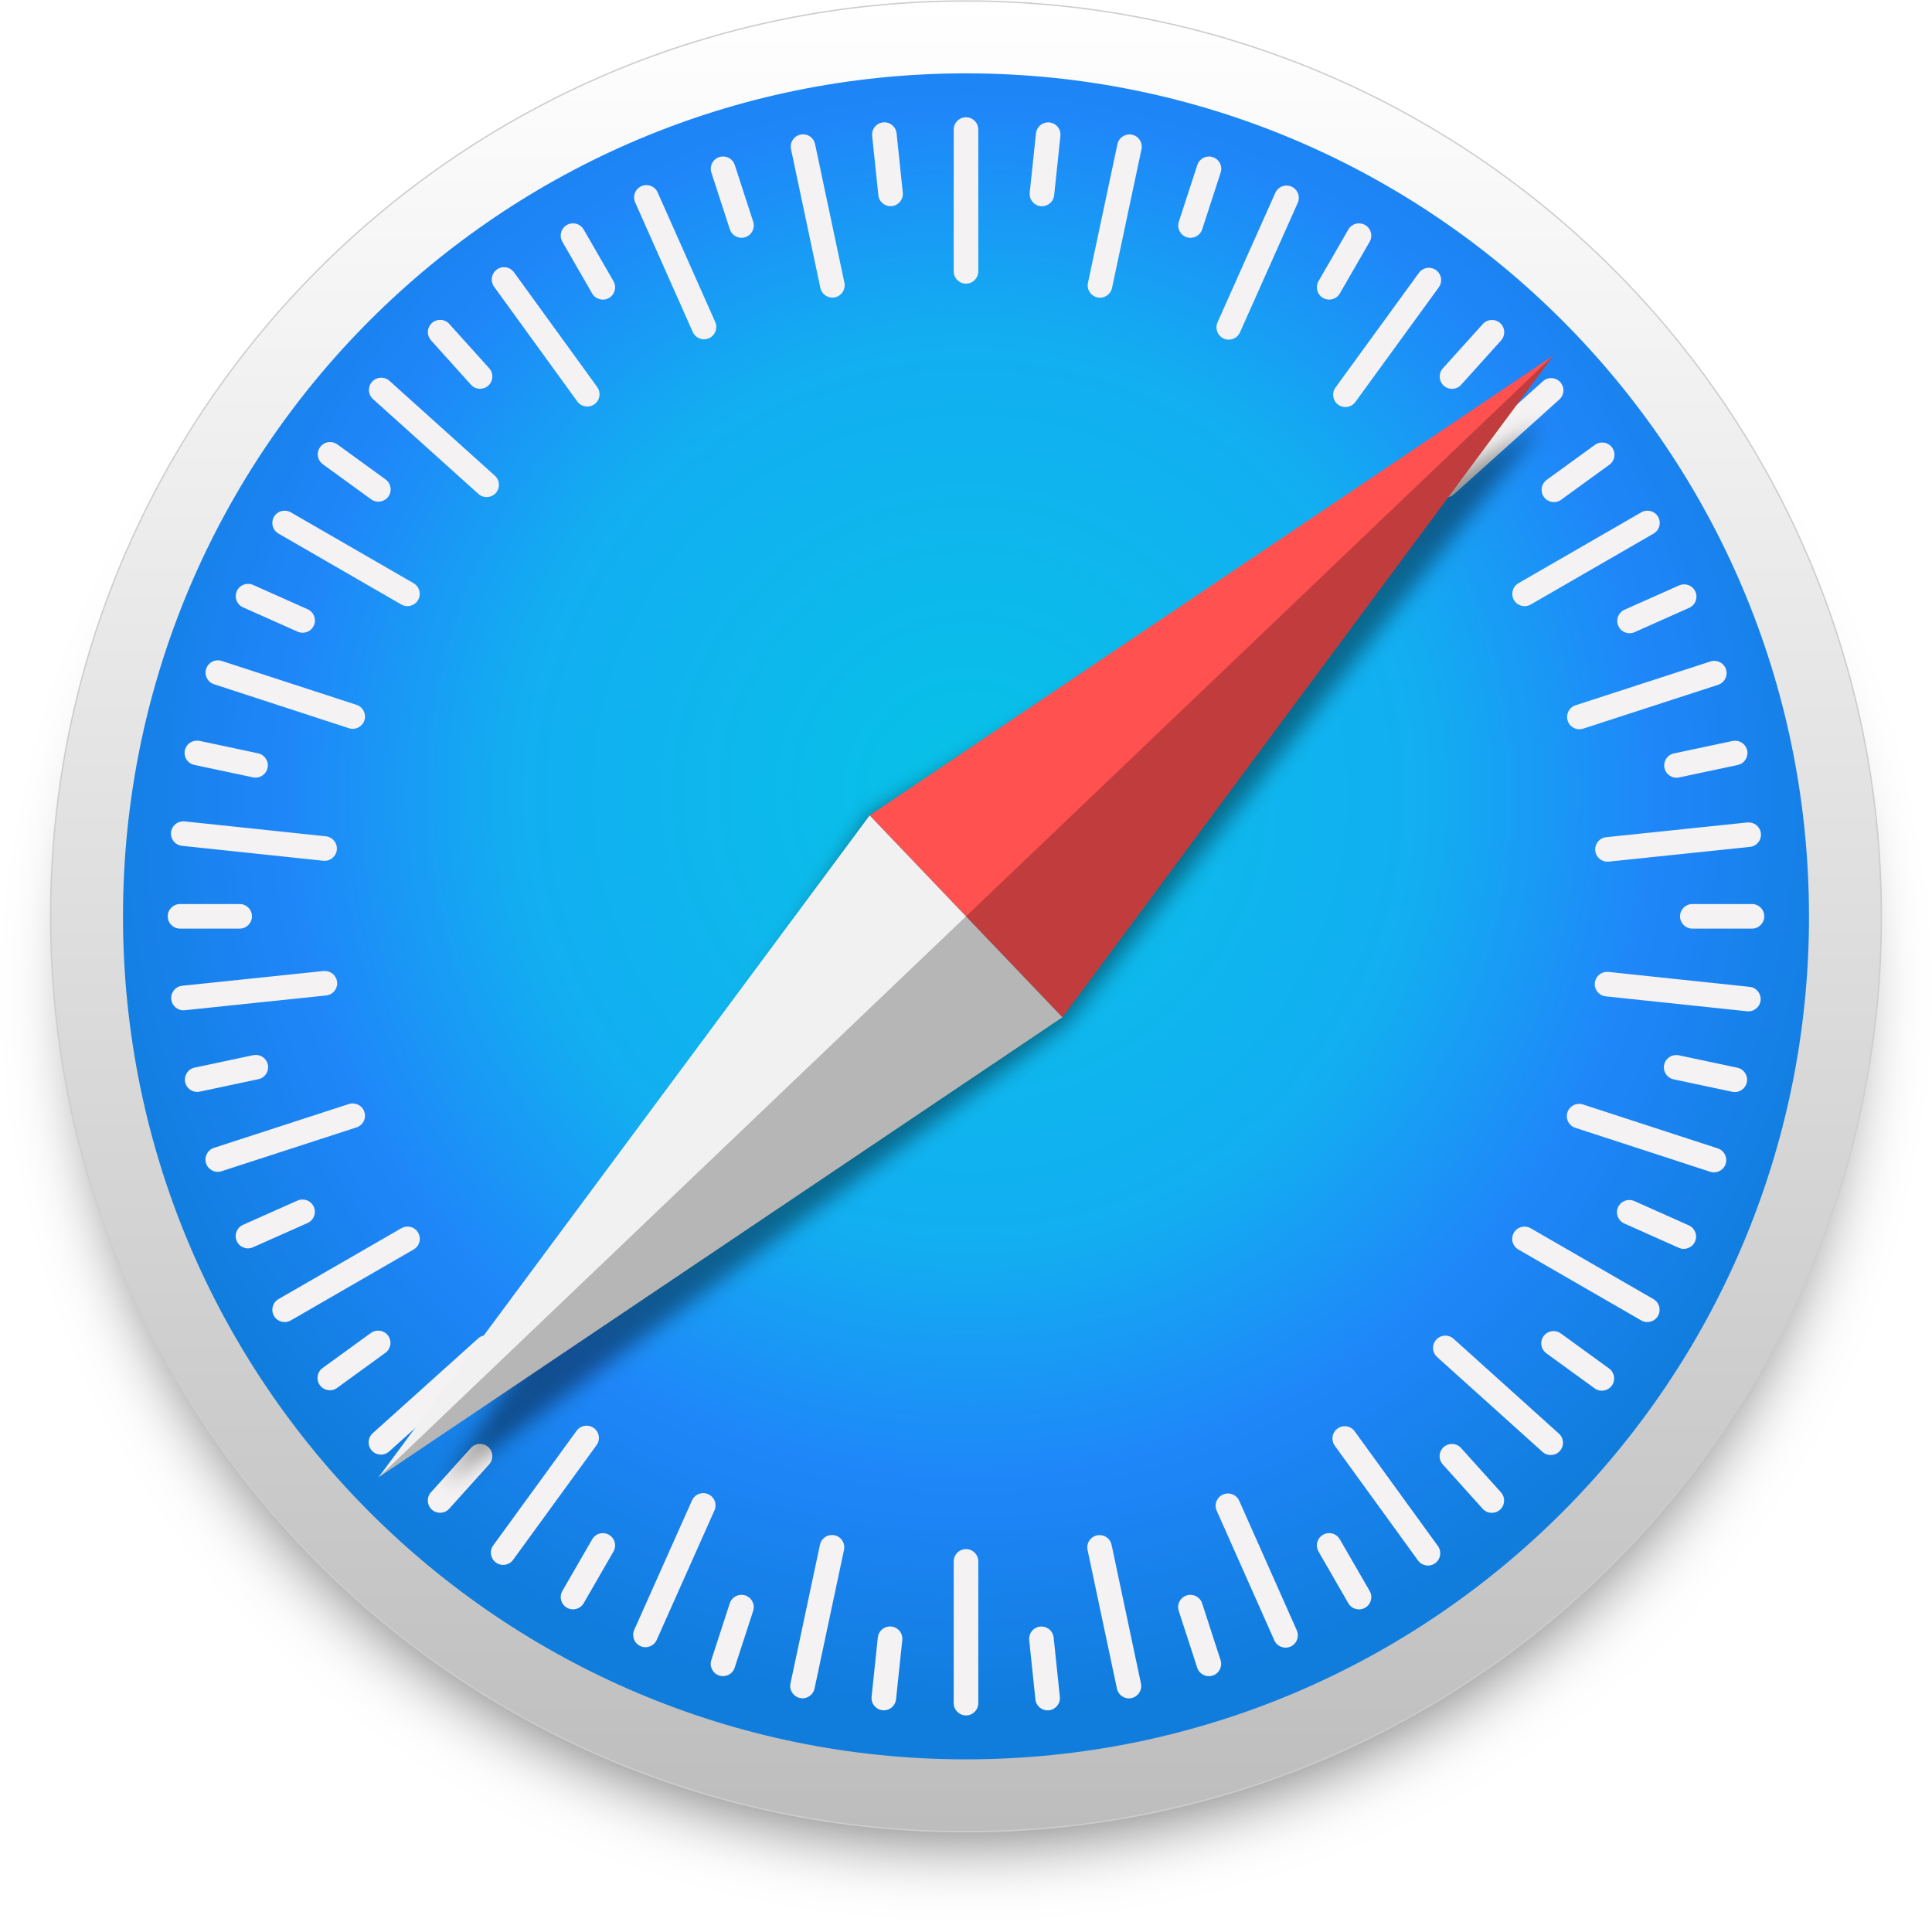
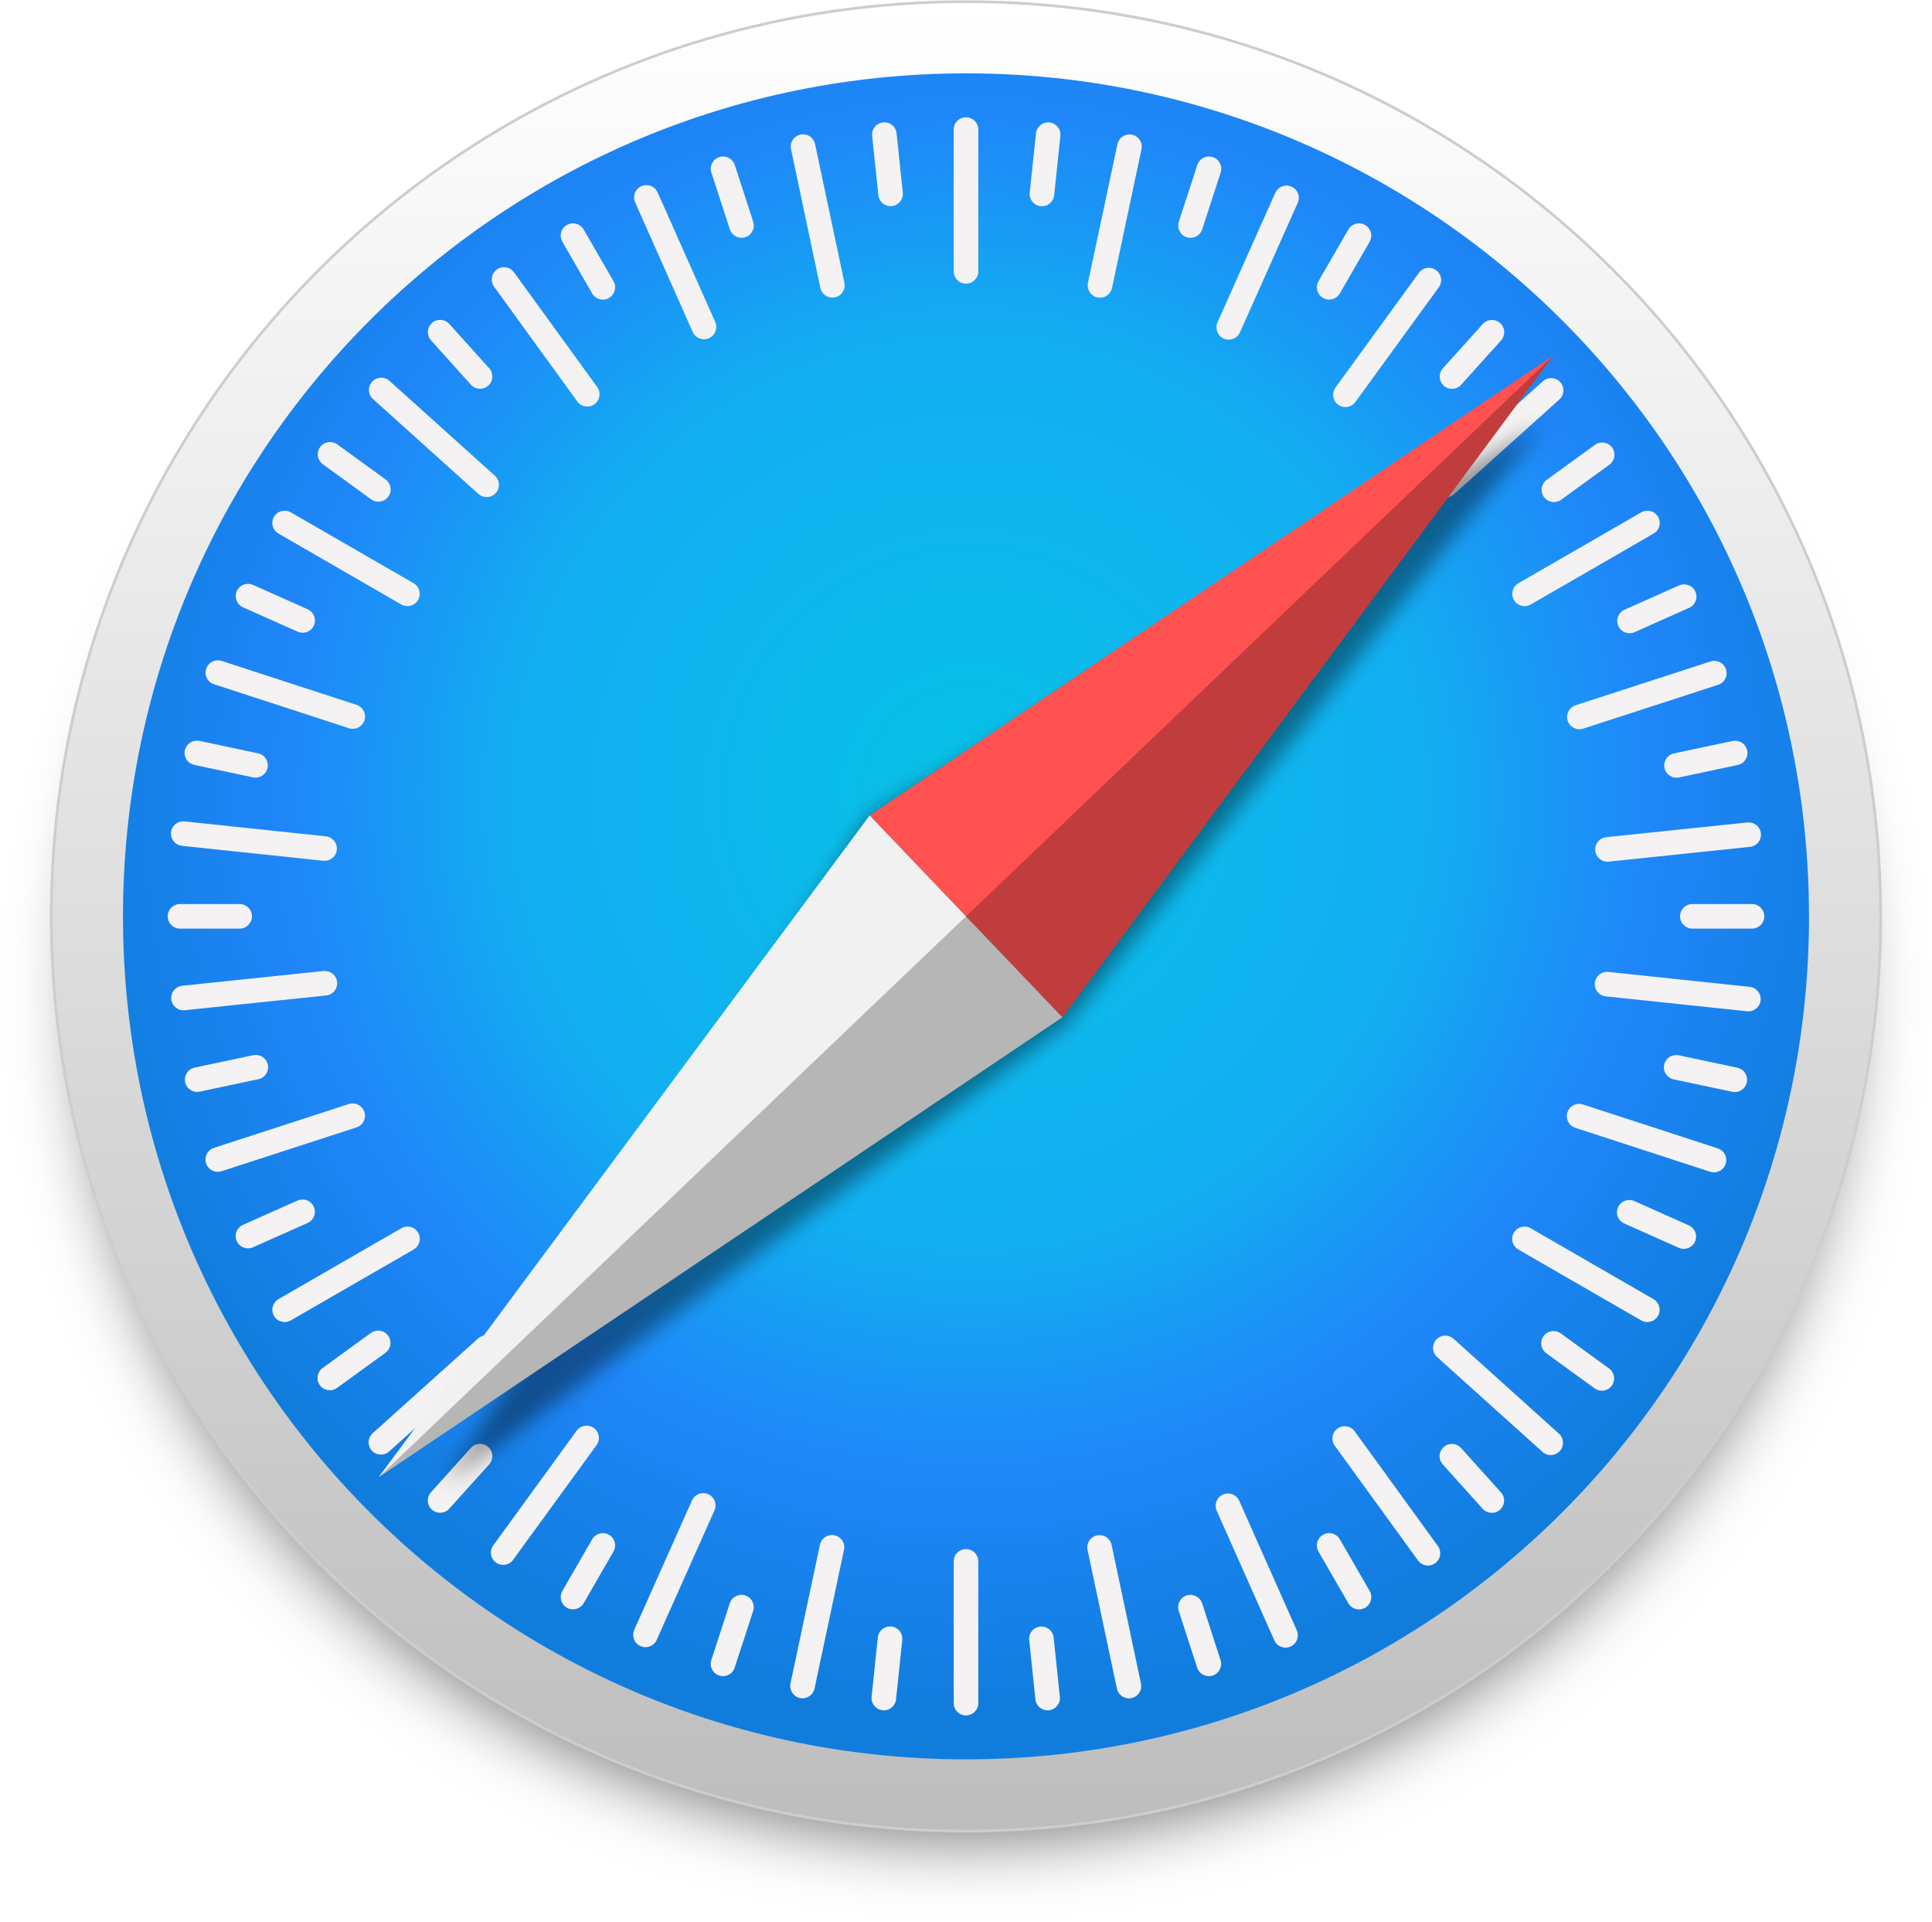
<svg xmlns="http://www.w3.org/2000/svg" xmlns:xlink="http://www.w3.org/1999/xlink" width="250.076" height="248.707" viewBox="0 0 66.166 65.804">
  <defs>
    <linearGradient id="b">
      <stop offset="0" stop-color="#06c2e7" />
      <stop offset=".25" stop-color="#0db8ec" />
      <stop offset=".5" stop-color="#12aef1" />
      <stop offset=".75" stop-color="#1f86f9" />
      <stop offset="1" stop-color="#107ddd" />
    </linearGradient>
    <linearGradient id="a">
      <stop offset="0" stop-color="#bdbdbd" />
      <stop offset="1" stop-color="#fff" />
    </linearGradient>
    <linearGradient xlink:href="#a" id="d" x1="412.975" y1="237.608" x2="412.975" y2="59.392" gradientUnits="userSpaceOnUse" gradientTransform="matrix(.35154 0 0 .35154 206.79 159.773)" />
    <radialGradient xlink:href="#b" id="e" cx="413.061" cy="136.818" fx="413.061" fy="136.818" r="82.125" gradientUnits="userSpaceOnUse" gradientTransform="matrix(.38143 0 0 .38143 194.545 155.58)" />
    <filter id="f" x="-.021" width="1.042" y="-.022" height="1.045" color-interpolation-filters="sRGB">
      <feGaussianBlur stdDeviation=".958" />
    </filter>
    <filter id="c" x="-.048" width="1.096" y="-.048" height="1.096" color-interpolation-filters="sRGB">
      <feGaussianBlur stdDeviation="3.564" />
    </filter>
  </defs>
-   <path transform="matrix(.33865 0 0 .3261 -106.77 -14.478)" d="M502.083 148.5a89.108 89.108 0 0 1-89.108 89.108 89.108 89.108 0 0 1-89.108-89.108 89.108 89.108 0 0 1 89.108-89.108 89.108 89.108 0 0 1 89.108 89.108z" opacity=".53" paint-order="markers stroke fill" filter="url(#c)" />
-   <path d="M383.294 211.977a31.325 31.325 0 0 1-31.325 31.325 31.325 31.325 0 0 1-31.326-31.325 31.325 31.325 0 0 1 31.326-31.325 31.325 31.325 0 0 1 31.325 31.325z" fill="url(#d)" stroke="#cdcdcd" stroke-width=".093" stroke-linecap="round" stroke-linejoin="round" paint-order="markers stroke fill" transform="translate(-318.886 -180.595)" />
-   <path d="M380.84 211.977a28.87 28.87 0 0 1-28.871 28.87 28.87 28.87 0 0 1-28.871-28.87 28.87 28.87 0 0 1 28.87-28.87 28.87 28.87 0 0 1 28.871 28.87z" fill="url(#e)" paint-order="markers stroke fill" transform="translate(-318.886 -180.595)" />
-   <path d="M33.083 4.017a.42.42 0 0 0-.421.42v4.856a.42.42 0 1 0 .842 0V4.438a.42.42 0 0 0-.421-.421zm-2.754.174a.42.42 0 0 0-.46.463l.212 2.03a.42.42 0 1 0 .837-.087l-.212-2.03a.42.42 0 0 0-.377-.376zm5.527.002a.42.42 0 0 0-.377.375l-.214 2.03a.42.42 0 1 0 .837.089l.214-2.031a.42.42 0 0 0-.46-.463zM27.5 4.6a.42.42 0 0 0-.41.508l1.005 4.75a.42.42 0 1 0 .824-.174l-1.005-4.75A.42.42 0 0 0 27.5 4.6zm11.183.004a.42.42 0 0 0-.414.333l-1.009 4.75a.42.42 0 1 0 .824.175l1.009-4.75a.42.42 0 0 0-.41-.508zm-13.883.757a.42.42 0 0 0-.437.55l.632 1.942a.42.42 0 1 0 .8-.26l-.63-1.942a.42.42 0 0 0-.365-.29zm16.568.001a.42.42 0 0 0-.364.29l-.632 1.942a.42.42 0 1 0 .8.26l.632-1.942a.42.42 0 0 0-.436-.55zM22.13 6.34a.42.42 0 0 0-.377.592l1.972 4.437a.42.42 0 1 0 .77-.342l-1.972-4.437a.42.42 0 0 0-.393-.25zm21.937.015a.42.42 0 0 0-.392.25l-1.978 4.434a.42.42 0 1 0 .769.343l1.978-4.434a.42.42 0 0 0-.377-.593zM19.654 7.65a.42.42 0 0 0-.394.63l1.02 1.77a.42.42 0 1 0 .73-.421L19.989 7.86a.42.42 0 0 0-.335-.21zm26.858 0a.419.419 0 0 0-.335.21l-1.021 1.769a.42.42 0 1 0 .73.42l1.02-1.768a.42.42 0 0 0-.394-.63zm-29.265 1.5a.422.422 0 0 0-.326.669l2.85 3.93a.42.42 0 1 0 .682-.494l-2.85-3.93a.42.42 0 0 0-.356-.174zm31.702.022a.42.42 0 0 0-.356.174l-2.856 3.926a.42.42 0 1 0 .681.495l2.856-3.926a.42.42 0 0 0-.325-.669zm-33.852 1.783a.42.42 0 0 0-.335.702l1.366 1.518a.42.42 0 1 0 .626-.563l-1.367-1.518a.42.42 0 0 0-.29-.14zm35.975.003a.421.421 0 0 0-.29.139l-1.367 1.517a.42.42 0 1 0 .625.564l1.367-1.518a.42.42 0 0 0-.335-.702zm-38.037 1.977a.42.42 0 0 0-.26.733l3.61 3.248a.42.42 0 1 0 .563-.625l-3.609-3.248a.42.42 0 0 0-.304-.108zm40.109.014a.419.419 0 0 0-.304.108l-3.61 3.245a.42.42 0 1 0 .562.626l3.61-3.245a.42.42 0 0 0-.258-.734zm-41.823 2.19a.42.42 0 0 0-.262.762l1.652 1.2a.42.42 0 1 0 .495-.681l-1.652-1.2a.42.42 0 0 0-.233-.081zm43.535.015a.421.421 0 0 0-.233.08l-1.653 1.2a.42.42 0 1 0 .495.681l1.653-1.2a.42.42 0 0 0-.262-.76zM9.72 17.49a.42.42 0 0 0-.18.785l4.204 2.427a.42.42 0 1 0 .42-.729L9.96 17.546a.42.42 0 0 0-.24-.056zm46.728 0a.417.417 0 0 0-.24.056l-4.205 2.427a.42.42 0 1 0 .42.73l4.206-2.428a.42.42 0 0 0-.181-.785zM8.508 19.996a.42.42 0 0 0-.18.806l1.866.831a.42.42 0 1 0 .343-.768l-1.866-.832a.42.42 0 0 0-.163-.037zm49.158.017a.42.42 0 0 0-.164.037l-1.865.83a.42.42 0 1 0 .342.77l1.866-.831a.42.42 0 0 0-.179-.806zM7.429 22.615a.42.42 0 0 0-.094.82l4.615 1.504a.42.42 0 1 0 .261-.8l-4.616-1.504a.421.421 0 0 0-.166-.02zm51.314.018a.408.408 0 0 0-.166.02l-4.617 1.5a.42.42 0 1 0 .26.801l4.617-1.5a.42.42 0 0 0-.094-.82zM6.756 25.365a.42.42 0 0 0-.09.833l1.998.424a.42.42 0 1 0 .175-.823l-1.998-.425a.413.413 0 0 0-.085-.009zm52.655.004a.518.518 0 0 0-.085.009l-1.998.424a.42.42 0 1 0 .175.823l1.998-.424a.42.42 0 0 0-.09-.833zM6.247 28.13a.42.42 0 0 0-.003.838l4.828.51a.42.42 0 1 0 .089-.837l-4.829-.51a.432.432 0 0 0-.085 0zm53.676.037a.386.386 0 0 0-.085 0l-4.83.504a.42.42 0 1 0 .088.837l4.83-.504a.42.42 0 0 0-.003-.837zM6.165 30.96a.42.42 0 1 0 0 .842h2.043a.42.42 0 1 0 0-.842zm51.793 0a.42.42 0 1 0 0 .842h2.043a.42.42 0 1 0 0-.842zm-46.803 2.295a.384.384 0 0 0-.085 0l-4.83.504a.42.42 0 1 0 .088.838l4.83-.504a.42.42 0 0 0-.003-.838zm43.853.03a.42.42 0 0 0-.003.838l4.828.51a.42.42 0 1 0 .089-.837l-4.828-.51a.434.434 0 0 0-.086-.001zm-46.26 2.843a.43.43 0 0 0-.085.01l-1.998.424a.42.42 0 1 0 .175.823l1.998-.424a.42.42 0 0 0-.09-.833zm48.67.005a.42.42 0 0 0-.09.833l1.997.424a.42.42 0 1 0 .175-.824l-1.998-.424a.413.413 0 0 0-.085-.01zM12.111 37.79a.408.408 0 0 0-.166.02l-4.617 1.5a.42.42 0 1 0 .26.801l4.617-1.5a.42.42 0 0 0-.094-.82zm41.937.015a.42.42 0 0 0-.094.82l4.616 1.504a.42.42 0 1 0 .26-.8l-4.615-1.504a.421.421 0 0 0-.167-.02zM10.35 41.08a.42.42 0 0 0-.163.036l-1.866.831a.42.42 0 1 0 .342.769l1.866-.83a.42.42 0 0 0-.179-.806zm45.459.016a.42.42 0 0 0-.18.805l1.865.832a.42.42 0 1 0 .343-.769l-1.865-.832a.42.42 0 0 0-.163-.036zm-41.826.912a.417.417 0 0 0-.24.056L9.538 44.49a.42.42 0 1 0 .421.73l4.205-2.428a.42.42 0 0 0-.181-.785zm38.2 0a.42.42 0 0 0-.181.785l4.205 2.427a.42.42 0 1 0 .42-.729l-4.204-2.427a.42.42 0 0 0-.24-.056zm-39.249 3.562a.421.421 0 0 0-.233.08l-1.653 1.2a.42.42 0 1 0 .495.682l1.653-1.2a.42.42 0 0 0-.262-.762zm40.288.015a.42.42 0 0 0-.262.762l1.652 1.2a.42.42 0 1 0 .495-.681l-1.652-1.2a.42.42 0 0 0-.233-.081zm-36.544.145a.418.418 0 0 0-.304.108l-3.61 3.245a.42.42 0 1 0 .562.626l3.61-3.245a.42.42 0 0 0-.258-.734zm32.8.011a.421.421 0 0 0-.26.734l3.609 3.248a.42.42 0 1 0 .563-.625l-3.608-3.249a.42.42 0 0 0-.304-.107zm-29.375 3.084a.42.42 0 0 0-.355.173l-2.856 3.927a.42.42 0 1 0 .68.495l2.857-3.926a.42.42 0 0 0-.326-.669zm25.936.018a.421.421 0 0 0-.326.668l2.85 3.93a.42.42 0 1 0 .682-.494l-2.851-3.93a.42.42 0 0 0-.355-.174zm-29.623.606a.421.421 0 0 0-.29.14l-1.367 1.517a.42.42 0 1 0 .625.563l1.367-1.517a.42.42 0 0 0-.335-.703zm33.331.002a.42.42 0 0 0-.335.702l1.366 1.518a.42.42 0 1 0 .626-.563l-1.366-1.518a.42.42 0 0 0-.291-.139zm-25.655 1.684a.419.419 0 0 0-.393.25l-1.978 4.433a.42.42 0 1 0 .77.343l1.977-4.434a.42.42 0 0 0-.376-.592zm17.955.012a.42.42 0 0 0-.377.592l1.972 4.437a.42.42 0 1 0 .77-.342l-1.972-4.437a.42.42 0 0 0-.393-.25zm-21.431 1.359a.419.419 0 0 0-.335.21l-1.021 1.768a.42.42 0 1 0 .729.421l1.02-1.769a.42.42 0 0 0-.393-.63zm24.934 0a.42.42 0 0 0-.394.63l1.021 1.77a.42.42 0 1 0 .73-.422l-1.022-1.769a.42.42 0 0 0-.335-.21zm-17.054.063a.42.42 0 0 0-.415.334l-1.009 4.749a.42.42 0 1 0 .824.175l1.009-4.75a.42.42 0 0 0-.41-.508zm9.16.003a.42.42 0 0 0-.41.508l1.006 4.75a.42.42 0 1 0 .823-.175l-1.006-4.75a.42.42 0 0 0-.414-.333zm-4.573.48a.42.42 0 0 0-.421.42v4.855a.42.42 0 1 0 .842 0v-4.855a.42.42 0 0 0-.421-.42zm-7.727 1.568a.42.42 0 0 0-.364.29l-.631 1.942a.42.42 0 1 0 .8.26l.632-1.942a.42.42 0 0 0-.437-.55zm15.45 0a.42.42 0 0 0-.437.55l.632 1.943a.42.42 0 1 0 .8-.26l-.63-1.942a.42.42 0 0 0-.365-.29zm-10.365 1.083a.42.42 0 0 0-.378.375l-.213 2.03a.42.42 0 1 0 .837.088l.214-2.03a.42.42 0 0 0-.46-.463zm5.267.002a.42.42 0 0 0-.46.463l.212 2.03a.42.42 0 1 0 .837-.088l-.212-2.03a.42.42 0 0 0-.377-.375z" fill="#f4f2f3" paint-order="markers stroke fill" />
-   <path transform="matrix(.35154 0 0 .35154 -112.095 -20.822)" d="M469.096 100.607l-65.51 38.061-41.42 65.207 60.595-44.882z" opacity=".409" paint-order="markers stroke fill" filter="url(#f)" />
-   <path d="M36.383 34.838l-6.6-6.913 23.416-15.752z" fill="#ff5150" paint-order="markers stroke fill" />
-   <path d="M36.383 34.838l-6.6-6.913L12.966 50.59z" fill="#f1f1f1" paint-order="markers stroke fill" />
+   <path transform="matrix(.33865 0 0 .3261 -106.77 -14.478)" d="M502.083 148.5a89.108 89.108 0 0 1-89.108 89.108 89.108 89.108 0 0 1-89.108-89.108 89.108 89.108 0 0 1 89.108-89.108 89.108 89.108 0 0 1 89.108 89.108z" opacity=".53" filter="url(#c)" />
+   <path d="M383.294 211.977a31.325 31.325 0 0 1-31.325 31.325 31.325 31.325 0 0 1-31.326-31.325 31.325 31.325 0 0 1 31.326-31.325 31.325 31.325 0 0 1 31.325 31.325z" fill="url(#d)" stroke="#cdcdcd" stroke-width=".093" stroke-linecap="round" stroke-linejoin="round" transform="translate(-318.886 -180.595)" />
+   <path d="M380.84 211.977a28.87 28.87 0 0 1-28.871 28.87 28.87 28.87 0 0 1-28.871-28.87 28.87 28.87 0 0 1 28.87-28.87 28.87 28.87 0 0 1 28.871 28.87z" fill="url(#e)" transform="translate(-318.886 -180.595)" />
+   <path d="M33.083 4.017a.42.42 0 0 0-.421.42v4.856a.42.42 0 1 0 .842 0V4.438a.42.42 0 0 0-.421-.421zm-2.754.174a.42.42 0 0 0-.46.463l.212 2.03a.42.42 0 1 0 .837-.087l-.212-2.03a.42.42 0 0 0-.377-.376zm5.527.002a.42.42 0 0 0-.377.375l-.214 2.03a.42.42 0 1 0 .837.089l.214-2.031a.42.42 0 0 0-.46-.463zM27.5 4.6a.42.42 0 0 0-.41.508l1.005 4.75a.42.42 0 1 0 .824-.174l-1.005-4.75A.42.42 0 0 0 27.5 4.6zm11.183.004a.42.42 0 0 0-.414.333l-1.009 4.75a.42.42 0 1 0 .824.175l1.009-4.75a.42.42 0 0 0-.41-.508zm-13.883.757a.42.42 0 0 0-.437.55l.632 1.942a.42.42 0 1 0 .8-.26l-.63-1.942a.42.42 0 0 0-.365-.29zm16.568.001a.42.42 0 0 0-.364.29l-.632 1.942a.42.42 0 1 0 .8.26l.632-1.942a.42.42 0 0 0-.436-.55zM22.13 6.34a.42.42 0 0 0-.377.592l1.972 4.437a.42.42 0 1 0 .77-.342l-1.972-4.437a.42.42 0 0 0-.393-.25zm21.937.015a.42.42 0 0 0-.392.25l-1.978 4.434a.42.42 0 1 0 .769.343l1.978-4.434a.42.42 0 0 0-.377-.593zM19.654 7.65a.42.42 0 0 0-.394.63l1.02 1.77a.42.42 0 1 0 .73-.421L19.989 7.86a.42.42 0 0 0-.335-.21zm26.858 0a.419.419 0 0 0-.335.21l-1.021 1.769a.42.42 0 1 0 .73.42l1.02-1.768a.42.42 0 0 0-.394-.63zm-29.265 1.5a.422.422 0 0 0-.326.669l2.85 3.93a.42.42 0 1 0 .682-.494l-2.85-3.93a.42.42 0 0 0-.356-.174zm31.702.022a.42.42 0 0 0-.356.174l-2.856 3.926a.42.42 0 1 0 .681.495l2.856-3.926a.42.42 0 0 0-.325-.669zm-33.852 1.783a.42.42 0 0 0-.335.702l1.366 1.518a.42.42 0 1 0 .626-.563l-1.367-1.518a.42.42 0 0 0-.29-.14zm35.975.003a.421.421 0 0 0-.29.139l-1.367 1.517a.42.42 0 1 0 .625.564l1.367-1.518a.42.42 0 0 0-.335-.702zm-38.037 1.977a.42.42 0 0 0-.26.733l3.61 3.248a.42.42 0 1 0 .563-.625l-3.609-3.248a.42.42 0 0 0-.304-.108zm40.109.014a.419.419 0 0 0-.304.108l-3.61 3.245a.42.42 0 1 0 .562.626l3.61-3.245a.42.42 0 0 0-.258-.734zm-41.823 2.19a.42.42 0 0 0-.262.762l1.652 1.2a.42.42 0 1 0 .495-.681l-1.652-1.2a.42.42 0 0 0-.233-.081zm43.535.015a.421.421 0 0 0-.233.08l-1.653 1.2a.42.42 0 1 0 .495.681l1.653-1.2a.42.42 0 0 0-.262-.76zM9.72 17.49a.42.42 0 0 0-.18.785l4.204 2.427a.42.42 0 1 0 .42-.729L9.96 17.546a.42.42 0 0 0-.24-.056zm46.728 0a.417.417 0 0 0-.24.056l-4.205 2.427a.42.42 0 1 0 .42.73l4.206-2.428a.42.42 0 0 0-.181-.785zM8.508 19.996a.42.42 0 0 0-.18.806l1.866.831a.42.42 0 1 0 .343-.768l-1.866-.832a.42.42 0 0 0-.163-.037zm49.158.017a.42.42 0 0 0-.164.037l-1.865.83a.42.42 0 1 0 .342.77l1.866-.831a.42.42 0 0 0-.179-.806zM7.429 22.615a.42.42 0 0 0-.094.82l4.615 1.504a.42.42 0 1 0 .261-.8l-4.616-1.504a.421.421 0 0 0-.166-.02zm51.314.018a.408.408 0 0 0-.166.02l-4.617 1.5a.42.42 0 1 0 .26.801l4.617-1.5a.42.42 0 0 0-.094-.82zM6.756 25.365a.42.42 0 0 0-.09.833l1.998.424a.42.42 0 1 0 .175-.823l-1.998-.425a.413.413 0 0 0-.085-.009zm52.655.004a.518.518 0 0 0-.085.009l-1.998.424a.42.42 0 1 0 .175.823l1.998-.424a.42.42 0 0 0-.09-.833zM6.247 28.13a.42.42 0 0 0-.003.838l4.828.51a.42.42 0 1 0 .089-.837l-4.829-.51a.432.432 0 0 0-.085 0zm53.676.037a.386.386 0 0 0-.085 0l-4.83.504a.42.42 0 1 0 .088.837l4.83-.504a.42.42 0 0 0-.003-.837zM6.165 30.96a.42.42 0 1 0 0 .842h2.043a.42.42 0 1 0 0-.842zm51.793 0a.42.42 0 1 0 0 .842h2.043a.42.42 0 1 0 0-.842zm-46.803 2.295a.384.384 0 0 0-.085 0l-4.83.504a.42.42 0 1 0 .088.838l4.83-.504a.42.42 0 0 0-.003-.838zm43.853.03a.42.42 0 0 0-.003.838l4.828.51a.42.42 0 1 0 .089-.837l-4.828-.51a.434.434 0 0 0-.086-.001zm-46.26 2.843a.43.43 0 0 0-.085.01l-1.998.424a.42.42 0 1 0 .175.823l1.998-.424a.42.42 0 0 0-.09-.833zm48.67.005a.42.42 0 0 0-.09.833l1.997.424a.42.42 0 1 0 .175-.824l-1.998-.424a.413.413 0 0 0-.085-.01zM12.111 37.79a.408.408 0 0 0-.166.02l-4.617 1.5a.42.42 0 1 0 .26.801l4.617-1.5a.42.42 0 0 0-.094-.82zm41.937.015a.42.42 0 0 0-.094.82l4.616 1.504a.42.42 0 1 0 .26-.8l-4.615-1.504a.421.421 0 0 0-.167-.02zM10.35 41.08a.42.42 0 0 0-.163.036l-1.866.831a.42.42 0 1 0 .342.769l1.866-.83a.42.42 0 0 0-.179-.806zm45.459.016a.42.42 0 0 0-.18.805l1.865.832a.42.42 0 1 0 .343-.769l-1.865-.832a.42.42 0 0 0-.163-.036zm-41.826.912a.417.417 0 0 0-.24.056L9.538 44.49a.42.42 0 1 0 .421.73l4.205-2.428a.42.42 0 0 0-.181-.785zm38.2 0a.42.42 0 0 0-.181.785l4.205 2.427a.42.42 0 1 0 .42-.729l-4.204-2.427a.42.42 0 0 0-.24-.056zm-39.249 3.562a.421.421 0 0 0-.233.08l-1.653 1.2a.42.42 0 1 0 .495.682l1.653-1.2a.42.42 0 0 0-.262-.762zm40.288.015a.42.42 0 0 0-.262.762l1.652 1.2a.42.42 0 1 0 .495-.681l-1.652-1.2a.42.42 0 0 0-.233-.081zm-36.544.145a.418.418 0 0 0-.304.108l-3.61 3.245a.42.42 0 1 0 .562.626l3.61-3.245a.42.42 0 0 0-.258-.734zm32.8.011a.421.421 0 0 0-.26.734l3.609 3.248a.42.42 0 1 0 .563-.625l-3.608-3.249a.42.42 0 0 0-.304-.107zm-29.375 3.084a.42.42 0 0 0-.355.173l-2.856 3.927a.42.42 0 1 0 .68.495l2.857-3.926a.42.42 0 0 0-.326-.669zm25.936.018a.421.421 0 0 0-.326.668l2.85 3.93a.42.42 0 1 0 .682-.494l-2.851-3.93a.42.42 0 0 0-.355-.174zm-29.623.606a.421.421 0 0 0-.29.14l-1.367 1.517a.42.42 0 1 0 .625.563l1.367-1.517a.42.42 0 0 0-.335-.703zm33.331.002a.42.42 0 0 0-.335.702l1.366 1.518a.42.42 0 1 0 .626-.563l-1.366-1.518a.42.42 0 0 0-.291-.139zm-25.655 1.684a.419.419 0 0 0-.393.25l-1.978 4.433a.42.42 0 1 0 .77.343l1.977-4.434a.42.42 0 0 0-.376-.592zm17.955.012a.42.42 0 0 0-.377.592l1.972 4.437a.42.42 0 1 0 .77-.342l-1.972-4.437a.42.42 0 0 0-.393-.25zm-21.431 1.359a.419.419 0 0 0-.335.21l-1.021 1.768a.42.42 0 1 0 .729.421l1.02-1.769a.42.42 0 0 0-.393-.63zm24.934 0a.42.42 0 0 0-.394.63l1.021 1.77a.42.42 0 1 0 .73-.422l-1.022-1.769a.42.42 0 0 0-.335-.21zm-17.054.063a.42.42 0 0 0-.415.334l-1.009 4.749a.42.42 0 1 0 .824.175l1.009-4.75a.42.42 0 0 0-.41-.508zm9.16.003a.42.42 0 0 0-.41.508l1.006 4.75a.42.42 0 1 0 .823-.175l-1.006-4.75a.42.42 0 0 0-.414-.333zm-4.573.48a.42.42 0 0 0-.421.42v4.855a.42.42 0 1 0 .842 0v-4.855a.42.42 0 0 0-.421-.42zm-7.727 1.568a.42.42 0 0 0-.364.29l-.631 1.942a.42.42 0 1 0 .8.26l.632-1.942a.42.42 0 0 0-.437-.55zm15.45 0a.42.42 0 0 0-.437.55l.632 1.943a.42.42 0 1 0 .8-.26l-.63-1.942a.42.42 0 0 0-.365-.29zm-10.365 1.083a.42.42 0 0 0-.378.375l-.213 2.03a.42.42 0 1 0 .837.088l.214-2.03a.42.42 0 0 0-.46-.463zm5.267.002a.42.42 0 0 0-.46.463l.212 2.03a.42.42 0 1 0 .837-.088l-.212-2.03a.42.42 0 0 0-.377-.375z" fill="#f4f2f3" />
+   <path transform="matrix(.35154 0 0 .35154 -112.095 -20.822)" d="M469.096 100.607l-65.51 38.061-41.42 65.207 60.595-44.882z" opacity=".409" filter="url(#f)" />
+   <path d="M36.383 34.838l-6.6-6.913 23.416-15.752z" fill="#ff5150" />
+   <path d="M36.383 34.838l-6.6-6.913L12.966 50.59z" fill="#f1f1f1" />
  <path d="M12.967 50.59l23.416-15.752L53.2 12.173z" opacity=".243" />
</svg>
